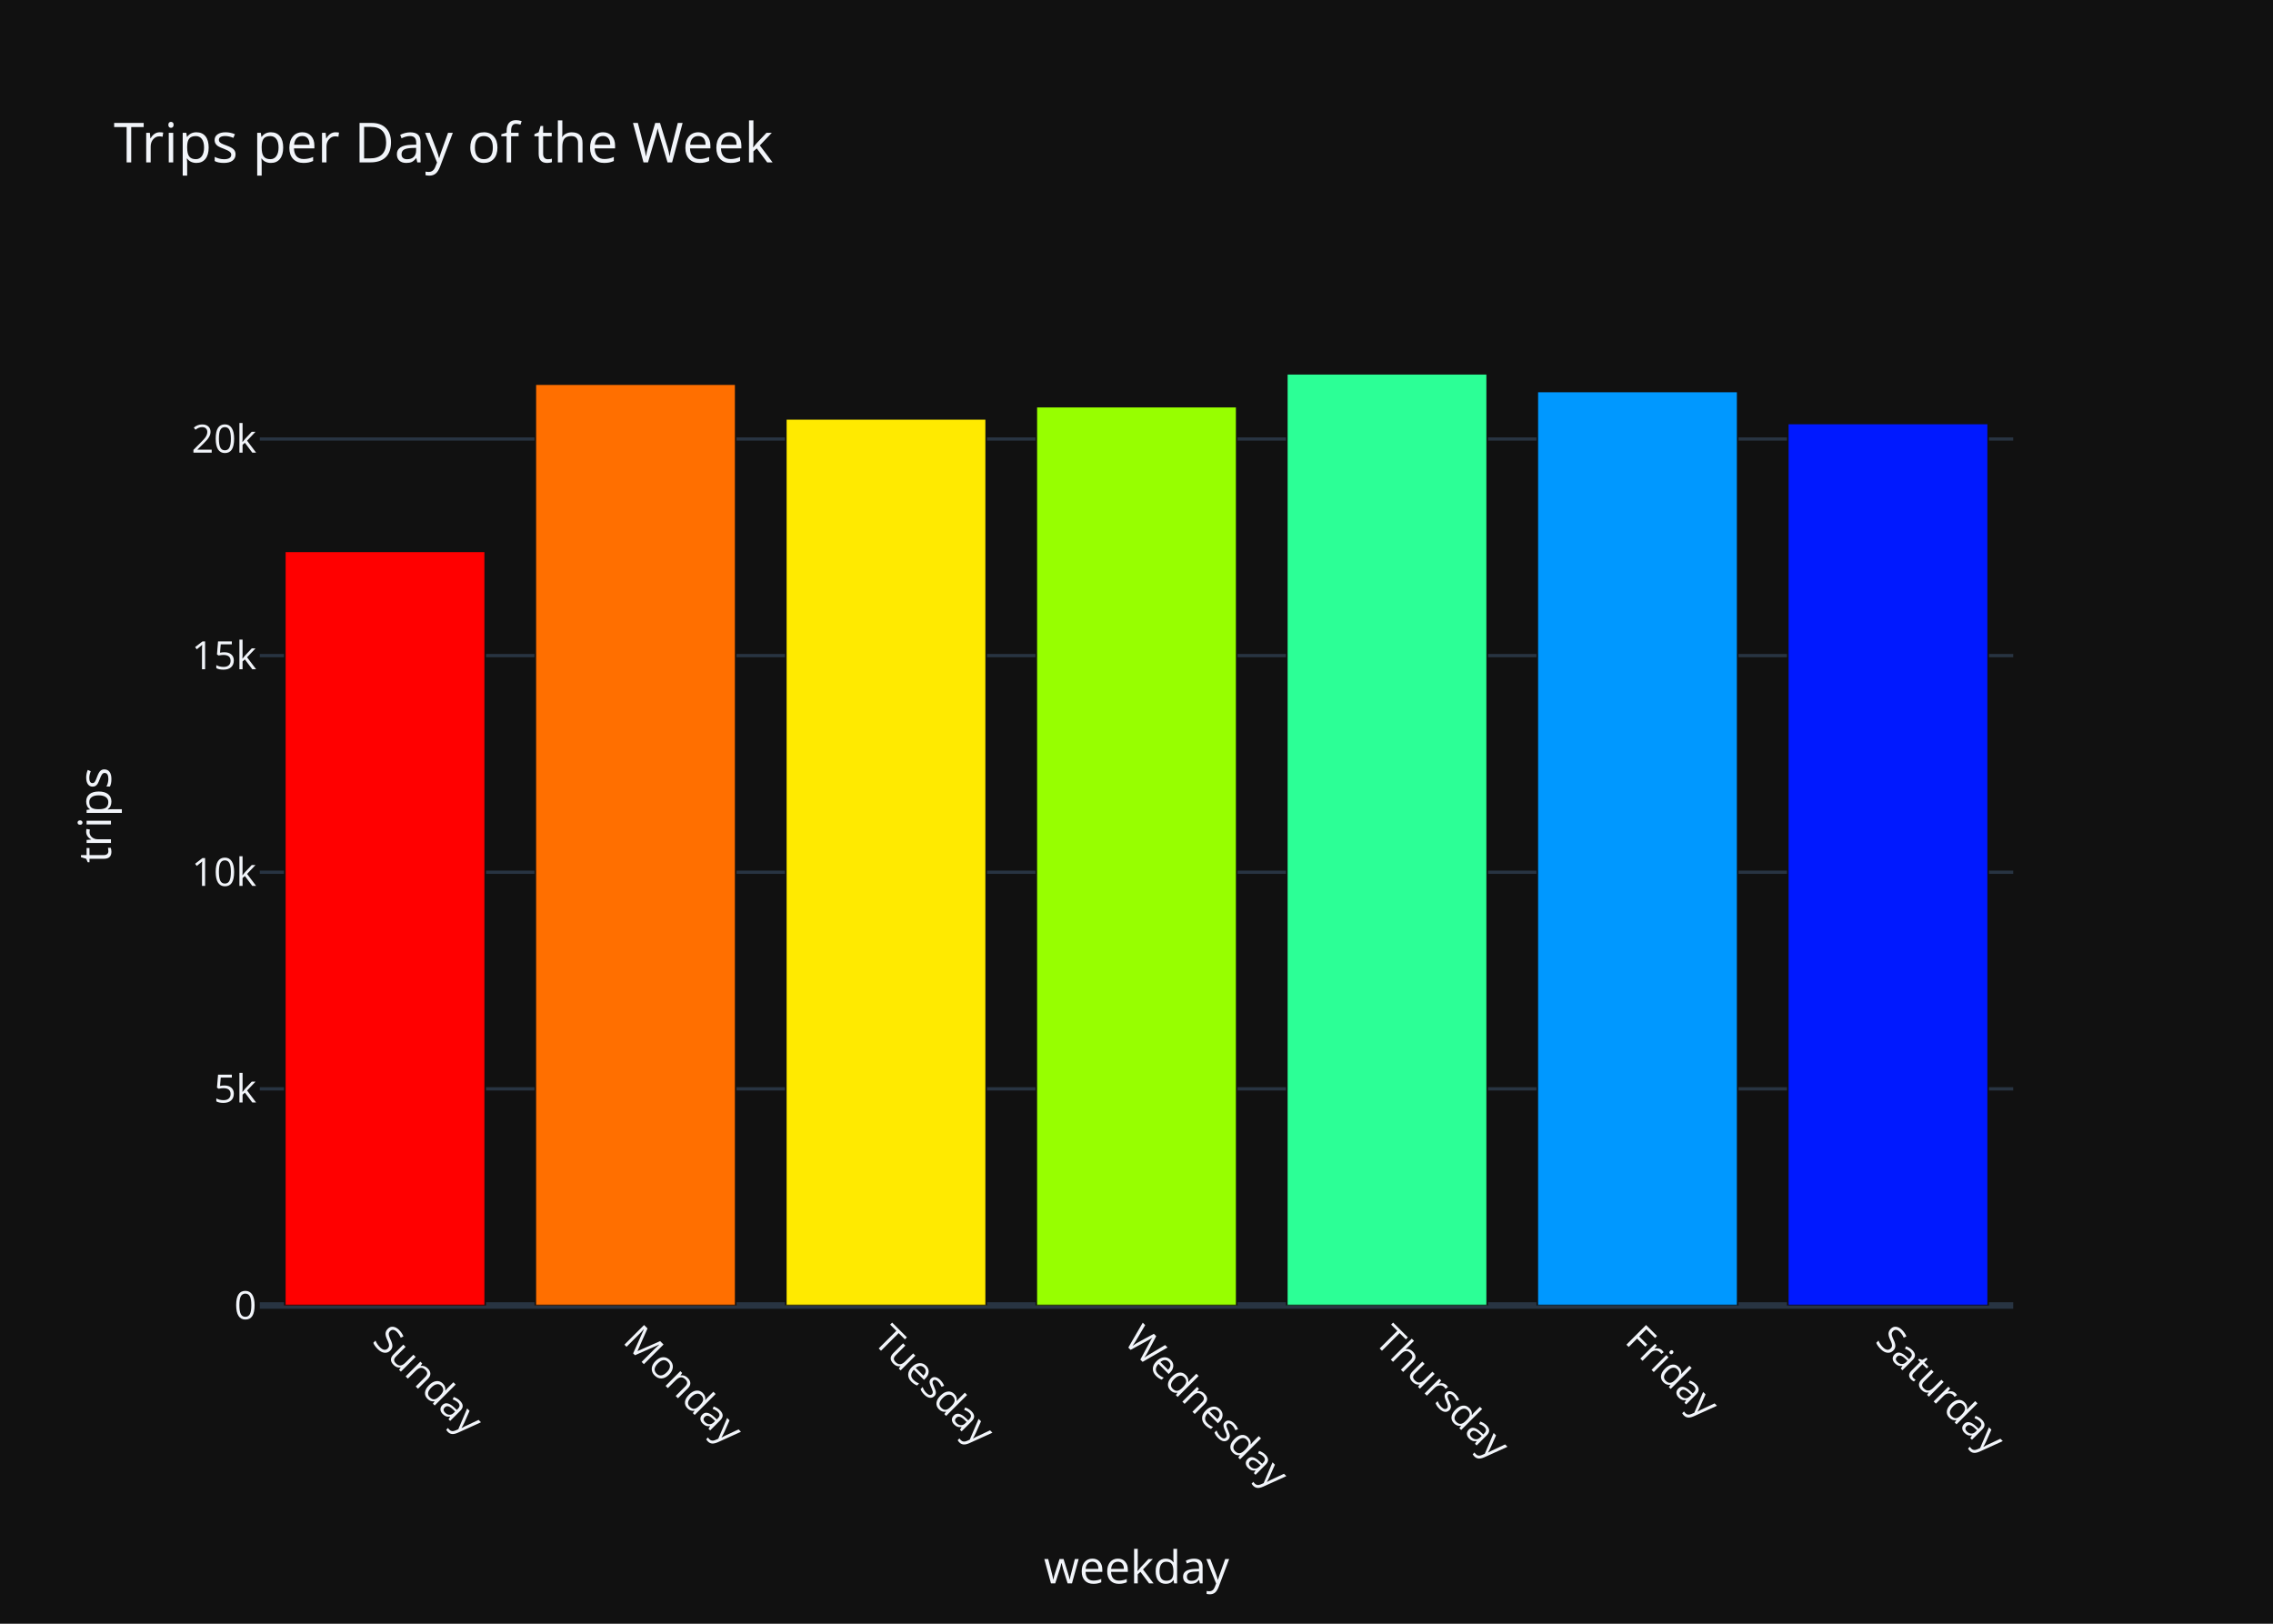
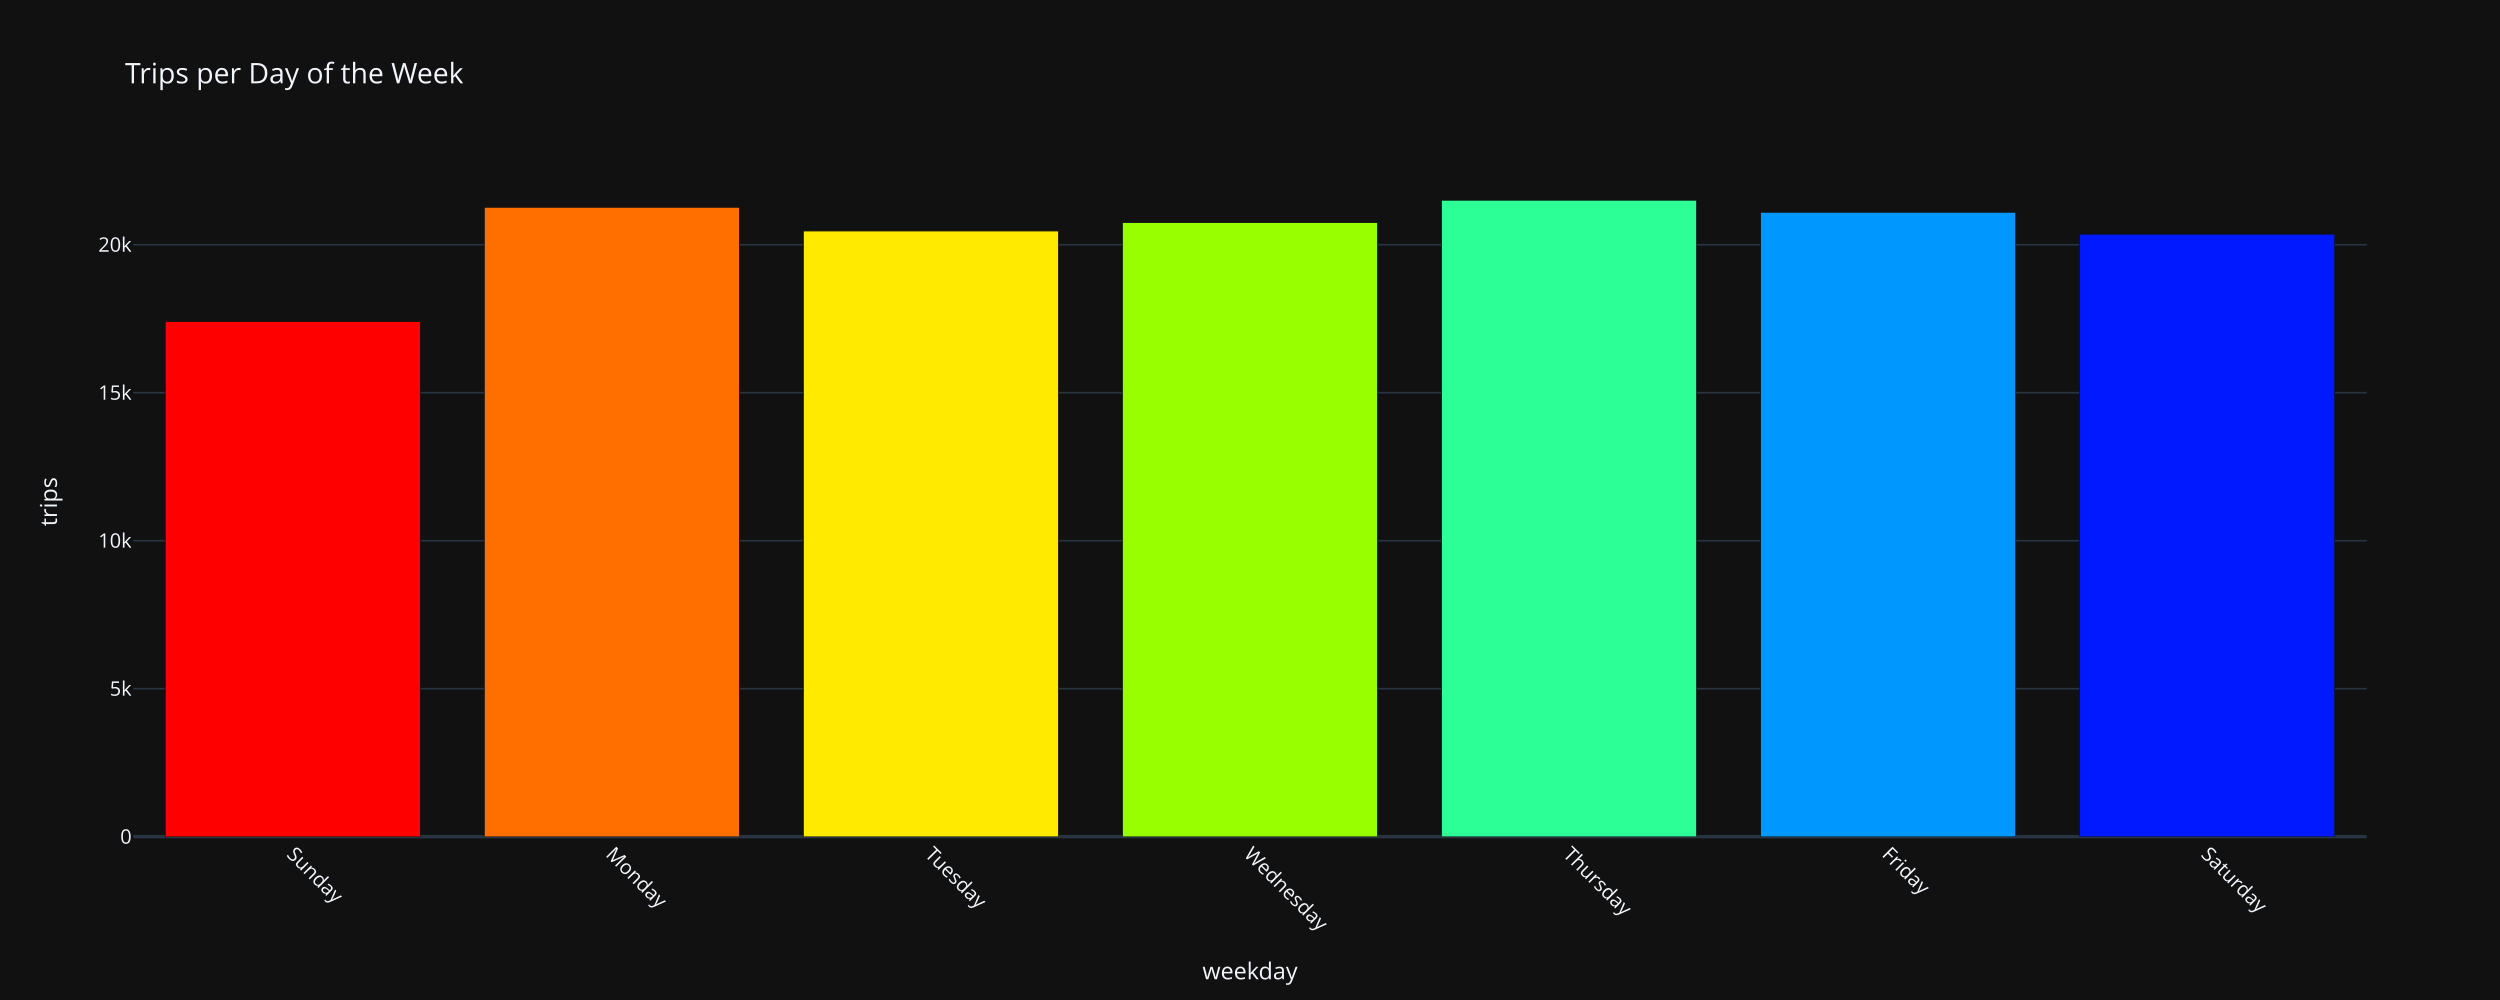
- <svg xmlns="http://www.w3.org/2000/svg" class="main-svg" width="700" height="500" style="" viewBox="0 0 700 500">
-   <rect x="0" y="0" width="700" height="500" style="fill: rgb(17, 17, 17); fill-opacity: 1;" />
-   <defs id="defs-c0c6f0">
+ <svg xmlns="http://www.w3.org/2000/svg" class="main-svg" width="1500" height="600" style="" viewBox="0 0 1500 600">
+   <rect x="0" y="0" width="1500" height="600" style="fill: rgb(17, 17, 17); fill-opacity: 1;" />
+   <defs id="defs-c51988">
    <g class="clips">
-       <clipPath id="clipc0c6f0xyplot" class="plotclip">
-         <rect width="540" height="302" />
+       <clipPath id="clipc51988xyplot" class="plotclip">
+         <rect width="1340" height="402" />
      </clipPath>
-       <clipPath class="axesclip" id="clipc0c6f0x">
-         <rect x="80" y="0" width="540" height="500" />
+       <clipPath class="axesclip" id="clipc51988x">
+         <rect x="80" y="0" width="1340" height="600" />
      </clipPath>
-       <clipPath class="axesclip" id="clipc0c6f0y">
-         <rect x="0" y="100" width="700" height="302" />
+       <clipPath class="axesclip" id="clipc51988y">
+         <rect x="0" y="100" width="1500" height="402" />
      </clipPath>
-       <clipPath class="axesclip" id="clipc0c6f0xy">
-         <rect x="80" y="100" width="540" height="302" />
+       <clipPath class="axesclip" id="clipc51988xy">
+         <rect x="80" y="100" width="1340" height="402" />
      </clipPath>
    </g>
    <g class="gradients" />
    <g class="patterns" />
  </defs>
  <g class="bglayer" />
  <g class="layer-below">
    <g class="imagelayer" />
    <g class="shapelayer" />
  </g>
  <g class="cartesianlayer">
    <g class="subplot xy">
      <g class="layer-subplot">
        <g class="shapelayer" />
        <g class="imagelayer" />
      </g>
      <g class="minor-gridlayer">
        <g class="x" />
        <g class="y" />
      </g>
      <g class="gridlayer">
        <g class="x" />
        <g class="y">
-           <path class="ygrid crisp" transform="translate(0,335.29)" d="M80,0h540" style="stroke: rgb(40, 52, 66); stroke-opacity: 1; stroke-width: 1px;" />
-           <path class="ygrid crisp" transform="translate(0,268.59)" d="M80,0h540" style="stroke: rgb(40, 52, 66); stroke-opacity: 1; stroke-width: 1px;" />
-           <path class="ygrid crisp" transform="translate(0,201.88)" d="M80,0h540" style="stroke: rgb(40, 52, 66); stroke-opacity: 1; stroke-width: 1px;" />
-           <path class="ygrid crisp" transform="translate(0,135.18)" d="M80,0h540" style="stroke: rgb(40, 52, 66); stroke-opacity: 1; stroke-width: 1px;" />
+           <path class="ygrid crisp" transform="translate(0,413.21)" d="M80,0h1340" style="stroke: rgb(40, 52, 66); stroke-opacity: 1; stroke-width: 1px;" />
+           <path class="ygrid crisp" transform="translate(0,324.41)" d="M80,0h1340" style="stroke: rgb(40, 52, 66); stroke-opacity: 1; stroke-width: 1px;" />
+           <path class="ygrid crisp" transform="translate(0,235.62)" d="M80,0h1340" style="stroke: rgb(40, 52, 66); stroke-opacity: 1; stroke-width: 1px;" />
+           <path class="ygrid crisp" transform="translate(0,146.83)" d="M80,0h1340" style="stroke: rgb(40, 52, 66); stroke-opacity: 1; stroke-width: 1px;" />
        </g>
      </g>
      <g class="zerolinelayer">
-         <path class="yzl zl crisp" transform="translate(0,402)" d="M80,0h540" style="stroke: rgb(40, 52, 66); stroke-opacity: 1; stroke-width: 2px;" />
+         <path class="yzl zl crisp" transform="translate(0,502)" d="M80,0h1340" style="stroke: rgb(40, 52, 66); stroke-opacity: 1; stroke-width: 2px;" />
      </g>
      <path class="xlines-below" />
      <path class="ylines-below" />
      <g class="overlines-below" />
      <g class="xaxislayer-below" />
      <g class="yaxislayer-below" />
      <g class="overaxes-below" />
-       <g class="plot" transform="translate(80,100)" clip-path="url(#clipc0c6f0xyplot)">
+       <g class="plot" transform="translate(80,100)" clip-path="url(#clipc51988xyplot)">
        <g class="barlayer mlayer">
          <g class="trace bars" style="opacity: 1;">
            <g class="points">
              <g class="point">
-                 <path d="M7.71,302V69.77H69.43V302Z" style="vector-effect: non-scaling-stroke; opacity: 1; stroke-width: 0.5px; fill: rgb(255, 0, 0); fill-opacity: 1; stroke: rgb(17, 17, 17); stroke-opacity: 1;" />
+                 <path d="M19.14,402V92.87H172.29V402Z" style="vector-effect: non-scaling-stroke; opacity: 1; stroke-width: 0.5px; fill: rgb(255, 0, 0); fill-opacity: 1; stroke: rgb(17, 17, 17); stroke-opacity: 1;" />
              </g>
            </g>
          </g>
          <g class="trace bars" style="opacity: 1;">
            <g class="points">
              <g class="point">
-                 <path d="M84.86,302V18.29H146.57V302Z" style="vector-effect: non-scaling-stroke; opacity: 1; stroke-width: 0.5px; fill: rgb(255, 111, 0); fill-opacity: 1; stroke: rgb(17, 17, 17); stroke-opacity: 1;" />
+                 <path d="M210.57,402V24.34H363.71V402Z" style="vector-effect: non-scaling-stroke; opacity: 1; stroke-width: 0.5px; fill: rgb(255, 111, 0); fill-opacity: 1; stroke: rgb(17, 17, 17); stroke-opacity: 1;" />
              </g>
            </g>
          </g>
          <g class="trace bars" style="opacity: 1;">
            <g class="points">
              <g class="point">
-                 <path d="M162,302V28.97H223.71V302Z" style="vector-effect: non-scaling-stroke; opacity: 1; stroke-width: 0.5px; fill: rgb(255, 234, 0); fill-opacity: 1; stroke: rgb(17, 17, 17); stroke-opacity: 1;" />
+                 <path d="M402,402V38.57H555.14V402Z" style="vector-effect: non-scaling-stroke; opacity: 1; stroke-width: 0.5px; fill: rgb(255, 234, 0); fill-opacity: 1; stroke: rgb(17, 17, 17); stroke-opacity: 1;" />
              </g>
            </g>
          </g>
          <g class="trace bars" style="opacity: 1;">
            <g class="points">
              <g class="point">
-                 <path d="M239.14,302V25.2H300.86V302Z" style="vector-effect: non-scaling-stroke; opacity: 1; stroke-width: 0.5px; fill: rgb(151, 255, 0); fill-opacity: 1; stroke: rgb(17, 17, 17); stroke-opacity: 1;" />
+                 <path d="M593.43,402V33.54H746.57V402Z" style="vector-effect: non-scaling-stroke; opacity: 1; stroke-width: 0.5px; fill: rgb(151, 255, 0); fill-opacity: 1; stroke: rgb(17, 17, 17); stroke-opacity: 1;" />
              </g>
            </g>
          </g>
          <g class="trace bars" style="opacity: 1;">
            <g class="points">
              <g class="point">
-                 <path d="M316.29,302V15.1H378V302Z" style="vector-effect: non-scaling-stroke; opacity: 1; stroke-width: 0.5px; fill: rgb(44, 255, 150); fill-opacity: 1; stroke: rgb(17, 17, 17); stroke-opacity: 1;" />
+                 <path d="M784.86,402V20.1H938V402Z" style="vector-effect: non-scaling-stroke; opacity: 1; stroke-width: 0.5px; fill: rgb(44, 255, 150); fill-opacity: 1; stroke: rgb(17, 17, 17); stroke-opacity: 1;" />
              </g>
            </g>
          </g>
          <g class="trace bars" style="opacity: 1;">
            <g class="points">
              <g class="point">
-                 <path d="M393.43,302V20.54H455.14V302Z" style="vector-effect: non-scaling-stroke; opacity: 1; stroke-width: 0.5px; fill: rgb(0, 152, 255); fill-opacity: 1; stroke: rgb(17, 17, 17); stroke-opacity: 1;" />
+                 <path d="M976.29,402V27.35H1129.43V402Z" style="vector-effect: non-scaling-stroke; opacity: 1; stroke-width: 0.5px; fill: rgb(0, 152, 255); fill-opacity: 1; stroke: rgb(17, 17, 17); stroke-opacity: 1;" />
              </g>
            </g>
          </g>
          <g class="trace bars" style="opacity: 1;">
            <g class="points">
              <g class="point">
-                 <path d="M470.57,302V30.4H532.29V302Z" style="vector-effect: non-scaling-stroke; opacity: 1; stroke-width: 0.5px; fill: rgb(0, 25, 255); fill-opacity: 1; stroke: rgb(17, 17, 17); stroke-opacity: 1;" />
+                 <path d="M1167.71,402V40.47H1320.86V402Z" style="vector-effect: non-scaling-stroke; opacity: 1; stroke-width: 0.5px; fill: rgb(0, 25, 255); fill-opacity: 1; stroke: rgb(17, 17, 17); stroke-opacity: 1;" />
              </g>
            </g>
          </g>
        </g>
      </g>
      <g class="overplot" />
      <path class="xlines-above crisp" d="M0,0" style="fill: none;" />
      <path class="ylines-above crisp" d="M0,0" style="fill: none;" />
      <g class="overlines-above" />
      <g class="xaxislayer-above">
        <g class="xtick">
-           <text text-anchor="start" x="0" y="415" transform="translate(118.57,0) rotate(45,0,409)" style="font-family: 'Open Sans', verdana, arial, sans-serif; font-size: 12px; fill: rgb(242, 245, 250); fill-opacity: 1; white-space: pre; opacity: 1;">Sunday</text>
+           <text text-anchor="start" x="0" y="515" transform="translate(175.71,0) rotate(45,0,509)" style="font-family: 'Open Sans', verdana, arial, sans-serif; font-size: 12px; fill: rgb(242, 245, 250); fill-opacity: 1; white-space: pre; opacity: 1;">Sunday</text>
        </g>
        <g class="xtick">
-           <text text-anchor="start" x="0" y="415" transform="translate(195.71,0) rotate(45,0,409)" style="font-family: 'Open Sans', verdana, arial, sans-serif; font-size: 12px; fill: rgb(242, 245, 250); fill-opacity: 1; white-space: pre; opacity: 1;">Monday</text>
+           <text text-anchor="start" x="0" y="515" transform="translate(367.14,0) rotate(45,0,509)" style="font-family: 'Open Sans', verdana, arial, sans-serif; font-size: 12px; fill: rgb(242, 245, 250); fill-opacity: 1; white-space: pre; opacity: 1;">Monday</text>
        </g>
        <g class="xtick">
-           <text text-anchor="start" x="0" y="415" transform="translate(272.86,0) rotate(45,0,409)" style="font-family: 'Open Sans', verdana, arial, sans-serif; font-size: 12px; fill: rgb(242, 245, 250); fill-opacity: 1; white-space: pre; opacity: 1;">Tuesday</text>
+           <text text-anchor="start" x="0" y="515" transform="translate(558.57,0) rotate(45,0,509)" style="font-family: 'Open Sans', verdana, arial, sans-serif; font-size: 12px; fill: rgb(242, 245, 250); fill-opacity: 1; white-space: pre; opacity: 1;">Tuesday</text>
        </g>
        <g class="xtick">
-           <text text-anchor="start" x="0" y="415" transform="translate(350,0) rotate(45,0,409)" style="font-family: 'Open Sans', verdana, arial, sans-serif; font-size: 12px; fill: rgb(242, 245, 250); fill-opacity: 1; white-space: pre; opacity: 1;">Wednesday</text>
+           <text text-anchor="start" x="0" y="515" transform="translate(750,0) rotate(45,0,509)" style="font-family: 'Open Sans', verdana, arial, sans-serif; font-size: 12px; fill: rgb(242, 245, 250); fill-opacity: 1; white-space: pre; opacity: 1;">Wednesday</text>
        </g>
        <g class="xtick">
-           <text text-anchor="start" x="0" y="415" transform="translate(427.14,0) rotate(45,0,409)" style="font-family: 'Open Sans', verdana, arial, sans-serif; font-size: 12px; fill: rgb(242, 245, 250); fill-opacity: 1; white-space: pre; opacity: 1;">Thursday</text>
+           <text text-anchor="start" x="0" y="515" transform="translate(941.43,0) rotate(45,0,509)" style="font-family: 'Open Sans', verdana, arial, sans-serif; font-size: 12px; fill: rgb(242, 245, 250); fill-opacity: 1; white-space: pre; opacity: 1;">Thursday</text>
        </g>
        <g class="xtick">
-           <text text-anchor="start" x="0" y="415" transform="translate(504.29,0) rotate(45,0,409)" style="font-family: 'Open Sans', verdana, arial, sans-serif; font-size: 12px; fill: rgb(242, 245, 250); fill-opacity: 1; white-space: pre; opacity: 1;">Friday</text>
+           <text text-anchor="start" x="0" y="515" transform="translate(1132.86,0) rotate(45,0,509)" style="font-family: 'Open Sans', verdana, arial, sans-serif; font-size: 12px; fill: rgb(242, 245, 250); fill-opacity: 1; white-space: pre; opacity: 1;">Friday</text>
        </g>
        <g class="xtick">
-           <text text-anchor="start" x="0" y="415" transform="translate(581.43,0) rotate(45,0,409)" style="font-family: 'Open Sans', verdana, arial, sans-serif; font-size: 12px; fill: rgb(242, 245, 250); fill-opacity: 1; white-space: pre; opacity: 1;">Saturday</text>
+           <text text-anchor="start" x="0" y="515" transform="translate(1324.29,0) rotate(45,0,509)" style="font-family: 'Open Sans', verdana, arial, sans-serif; font-size: 12px; fill: rgb(242, 245, 250); fill-opacity: 1; white-space: pre; opacity: 1;">Saturday</text>
        </g>
      </g>
      <g class="yaxislayer-above">
        <g class="ytick">
-           <text text-anchor="end" x="79" y="4.2" transform="translate(0,402)" style="font-family: 'Open Sans', verdana, arial, sans-serif; font-size: 12px; fill: rgb(242, 245, 250); fill-opacity: 1; white-space: pre; opacity: 1;">0</text>
+           <text text-anchor="end" x="79" y="4.2" transform="translate(0,502)" style="font-family: 'Open Sans', verdana, arial, sans-serif; font-size: 12px; fill: rgb(242, 245, 250); fill-opacity: 1; white-space: pre; opacity: 1;">0</text>
        </g>
        <g class="ytick">
-           <text text-anchor="end" x="79" y="4.2" style="font-family: 'Open Sans', verdana, arial, sans-serif; font-size: 12px; fill: rgb(242, 245, 250); fill-opacity: 1; white-space: pre; opacity: 1;" transform="translate(0,335.29)">5k</text>
+           <text text-anchor="end" x="79" y="4.2" style="font-family: 'Open Sans', verdana, arial, sans-serif; font-size: 12px; fill: rgb(242, 245, 250); fill-opacity: 1; white-space: pre; opacity: 1;" transform="translate(0,413.21)">5k</text>
        </g>
        <g class="ytick">
-           <text text-anchor="end" x="79" y="4.2" style="font-family: 'Open Sans', verdana, arial, sans-serif; font-size: 12px; fill: rgb(242, 245, 250); fill-opacity: 1; white-space: pre; opacity: 1;" transform="translate(0,268.59)">10k</text>
+           <text text-anchor="end" x="79" y="4.2" style="font-family: 'Open Sans', verdana, arial, sans-serif; font-size: 12px; fill: rgb(242, 245, 250); fill-opacity: 1; white-space: pre; opacity: 1;" transform="translate(0,324.41)">10k</text>
        </g>
        <g class="ytick">
-           <text text-anchor="end" x="79" y="4.2" style="font-family: 'Open Sans', verdana, arial, sans-serif; font-size: 12px; fill: rgb(242, 245, 250); fill-opacity: 1; white-space: pre; opacity: 1;" transform="translate(0,201.88)">15k</text>
+           <text text-anchor="end" x="79" y="4.2" style="font-family: 'Open Sans', verdana, arial, sans-serif; font-size: 12px; fill: rgb(242, 245, 250); fill-opacity: 1; white-space: pre; opacity: 1;" transform="translate(0,235.62)">15k</text>
        </g>
        <g class="ytick">
-           <text text-anchor="end" x="79" y="4.2" style="font-family: 'Open Sans', verdana, arial, sans-serif; font-size: 12px; fill: rgb(242, 245, 250); fill-opacity: 1; white-space: pre; opacity: 1;" transform="translate(0,135.18)">20k</text>
+           <text text-anchor="end" x="79" y="4.2" style="font-family: 'Open Sans', verdana, arial, sans-serif; font-size: 12px; fill: rgb(242, 245, 250); fill-opacity: 1; white-space: pre; opacity: 1;" transform="translate(0,146.83)">20k</text>
        </g>
      </g>
      <g class="overaxes-above" />
    </g>
  </g>
  <g class="polarlayer" />
  <g class="smithlayer" />
  <g class="ternarylayer" />
  <g class="geolayer" />
  <g class="funnelarealayer" />
  <g class="pielayer" />
  <g class="iciclelayer" />
  <g class="treemaplayer" />
  <g class="sunburstlayer" />
  <g class="glimages" />
-   <defs id="topdefs-c0c6f0">
+   <defs id="topdefs-c51988">
    <g class="clips" />
  </defs>
  <g class="layer-above">
    <g class="imagelayer" />
    <g class="shapelayer" />
  </g>
  <g class="infolayer">
    <g class="g-gtitle">
-       <text class="gtitle" x="35" y="50" text-anchor="start" dy="0em" style="font-family: 'Open Sans', verdana, arial, sans-serif; font-size: 17px; fill: rgb(242, 245, 250); opacity: 1; font-weight: normal; white-space: pre;">Trips per Day of the Week</text>
+       <text class="gtitle" x="75" y="50" text-anchor="start" dy="0em" style="font-family: 'Open Sans', verdana, arial, sans-serif; font-size: 17px; fill: rgb(242, 245, 250); opacity: 1; font-weight: normal; white-space: pre;">Trips per Day of the Week</text>
    </g>
    <g class="g-xtitle">
-       <text class="xtitle" x="350" y="487.573" text-anchor="middle" style="font-family: 'Open Sans', verdana, arial, sans-serif; font-size: 14px; fill: rgb(242, 245, 250); opacity: 1; font-weight: normal; white-space: pre;">weekday</text>
+       <text class="xtitle" x="750" y="587.573" text-anchor="middle" style="font-family: 'Open Sans', verdana, arial, sans-serif; font-size: 14px; fill: rgb(242, 245, 250); opacity: 1; font-weight: normal; white-space: pre;">weekday</text>
    </g>
    <g class="g-ytitle">
-       <text class="ytitle" transform="rotate(-90,34.16875,251)" x="34.169" y="251" text-anchor="middle" style="font-family: 'Open Sans', verdana, arial, sans-serif; font-size: 14px; fill: rgb(242, 245, 250); opacity: 1; font-weight: normal; white-space: pre;">trips</text>
+       <text class="ytitle" transform="rotate(-90,34.16875,301)" x="34.169" y="301" text-anchor="middle" style="font-family: 'Open Sans', verdana, arial, sans-serif; font-size: 14px; fill: rgb(242, 245, 250); opacity: 1; font-weight: normal; white-space: pre;">trips</text>
    </g>
  </g>
</svg>
